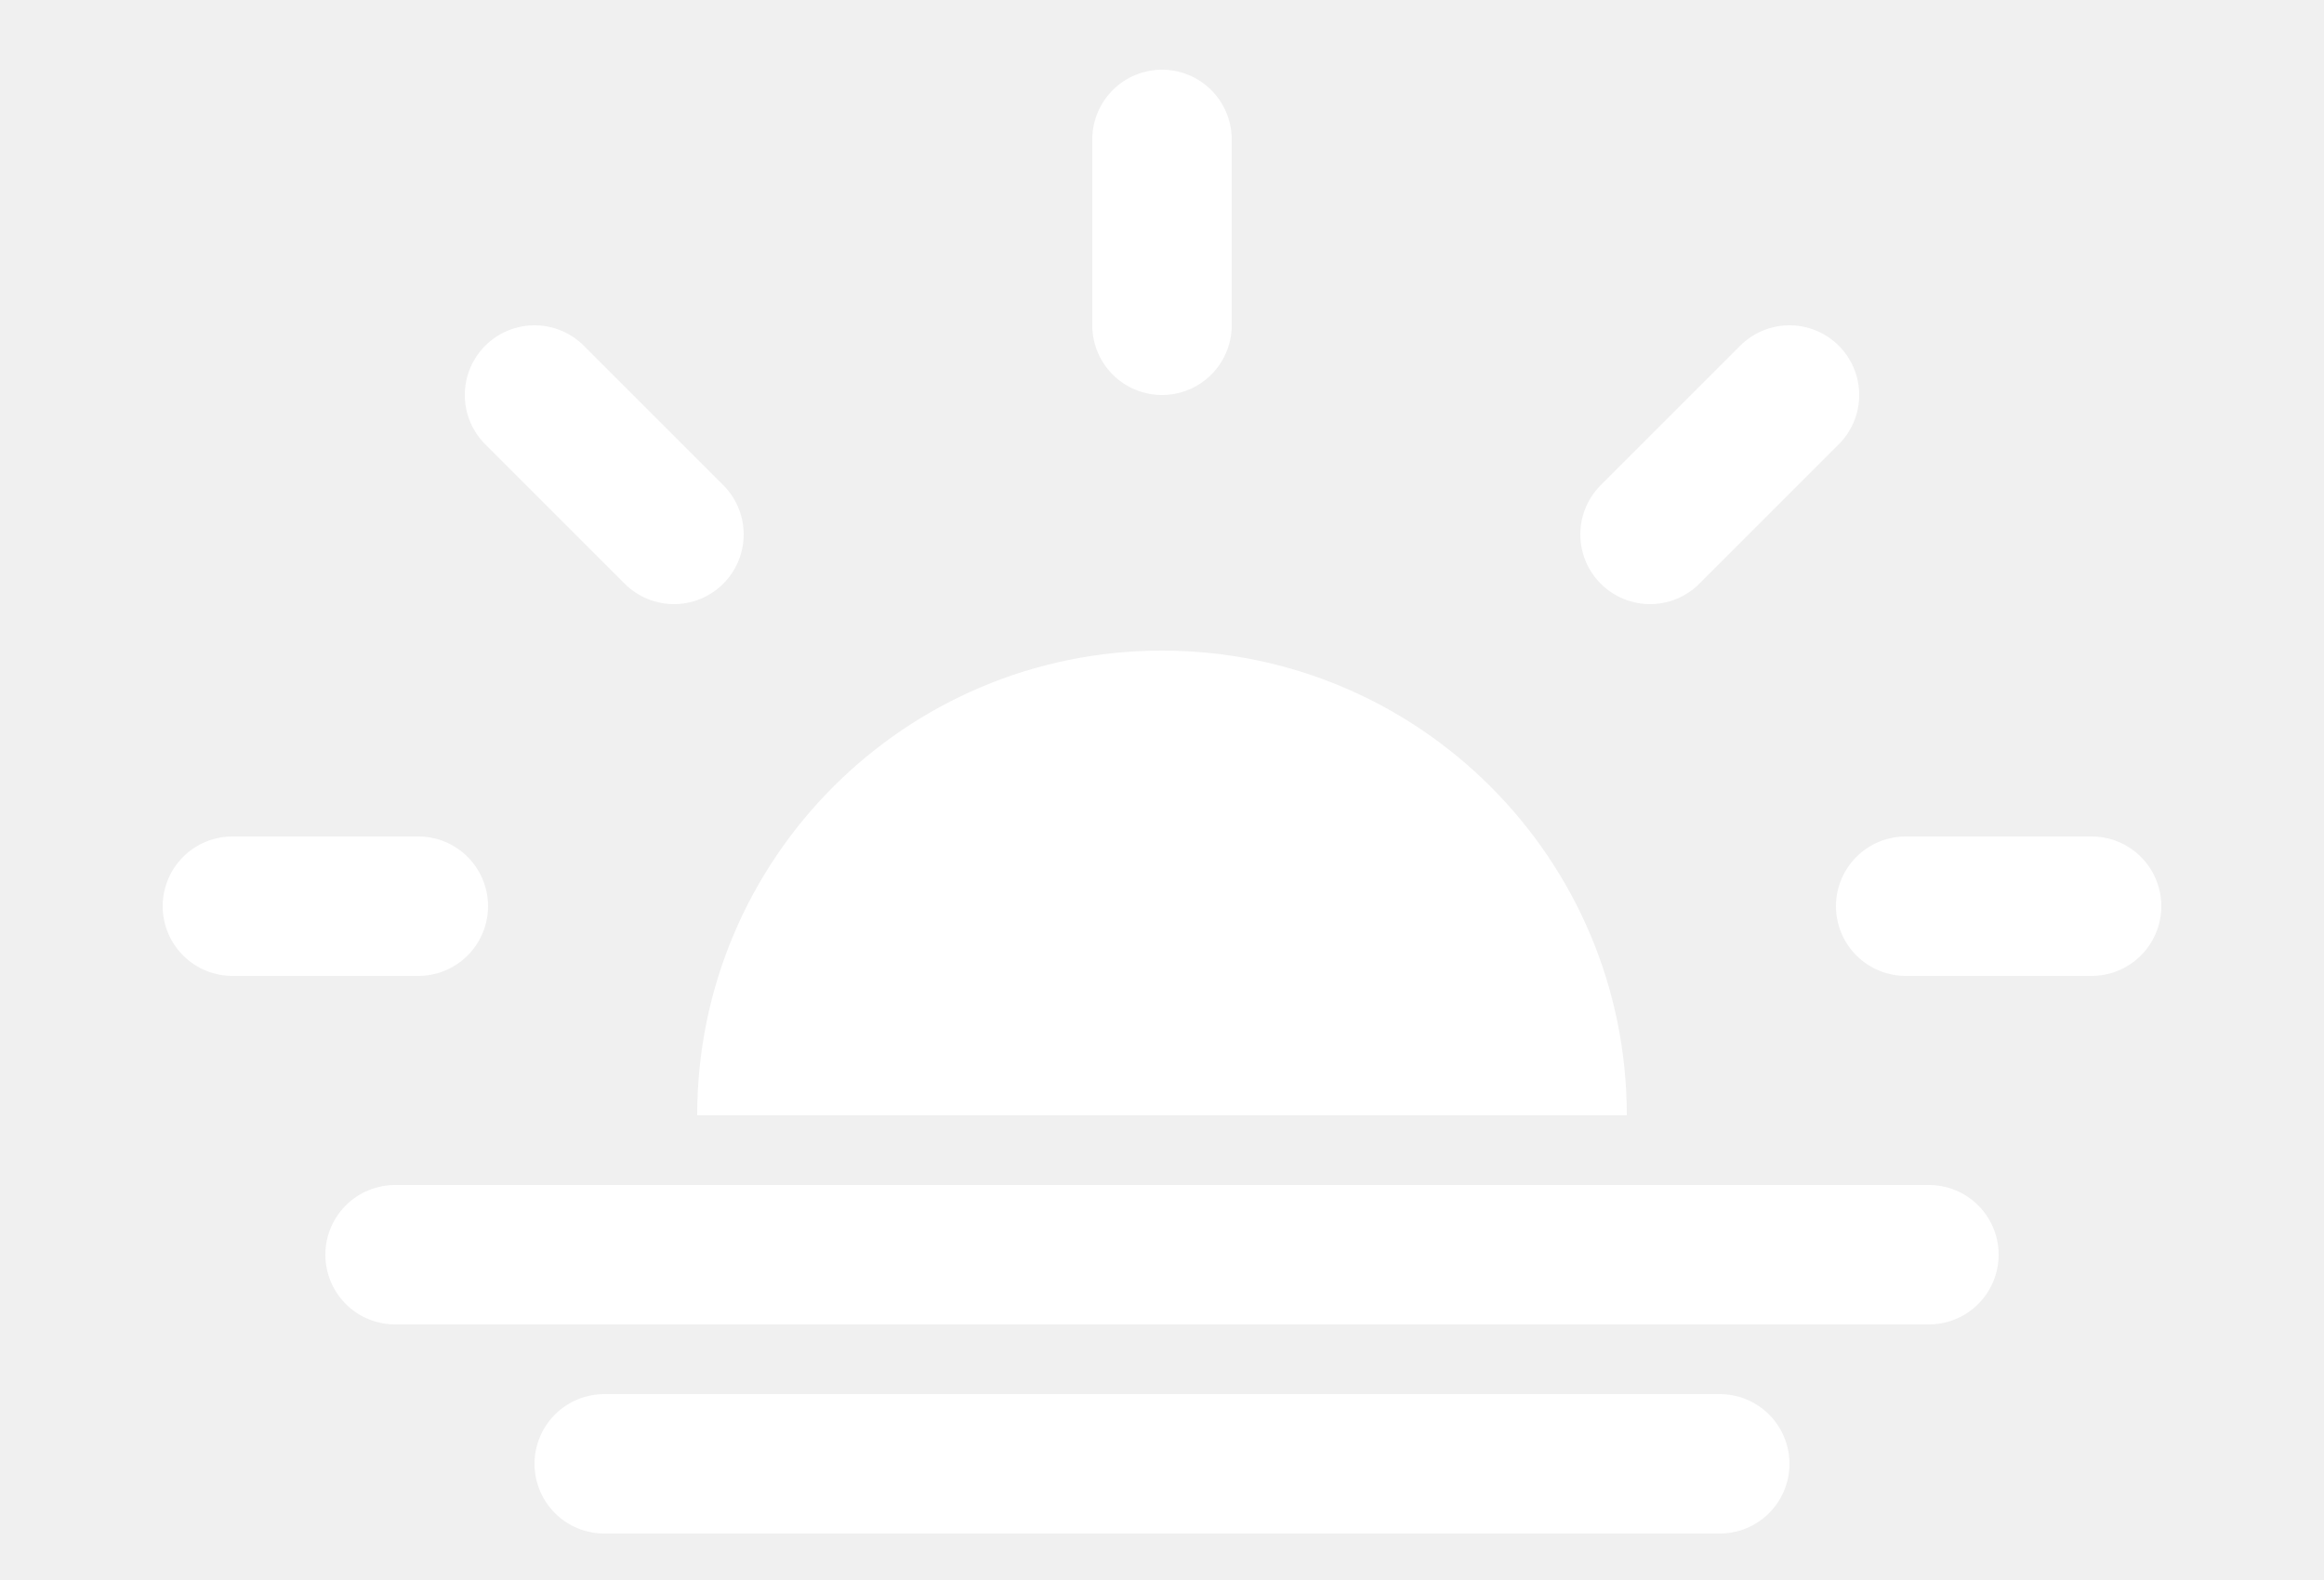
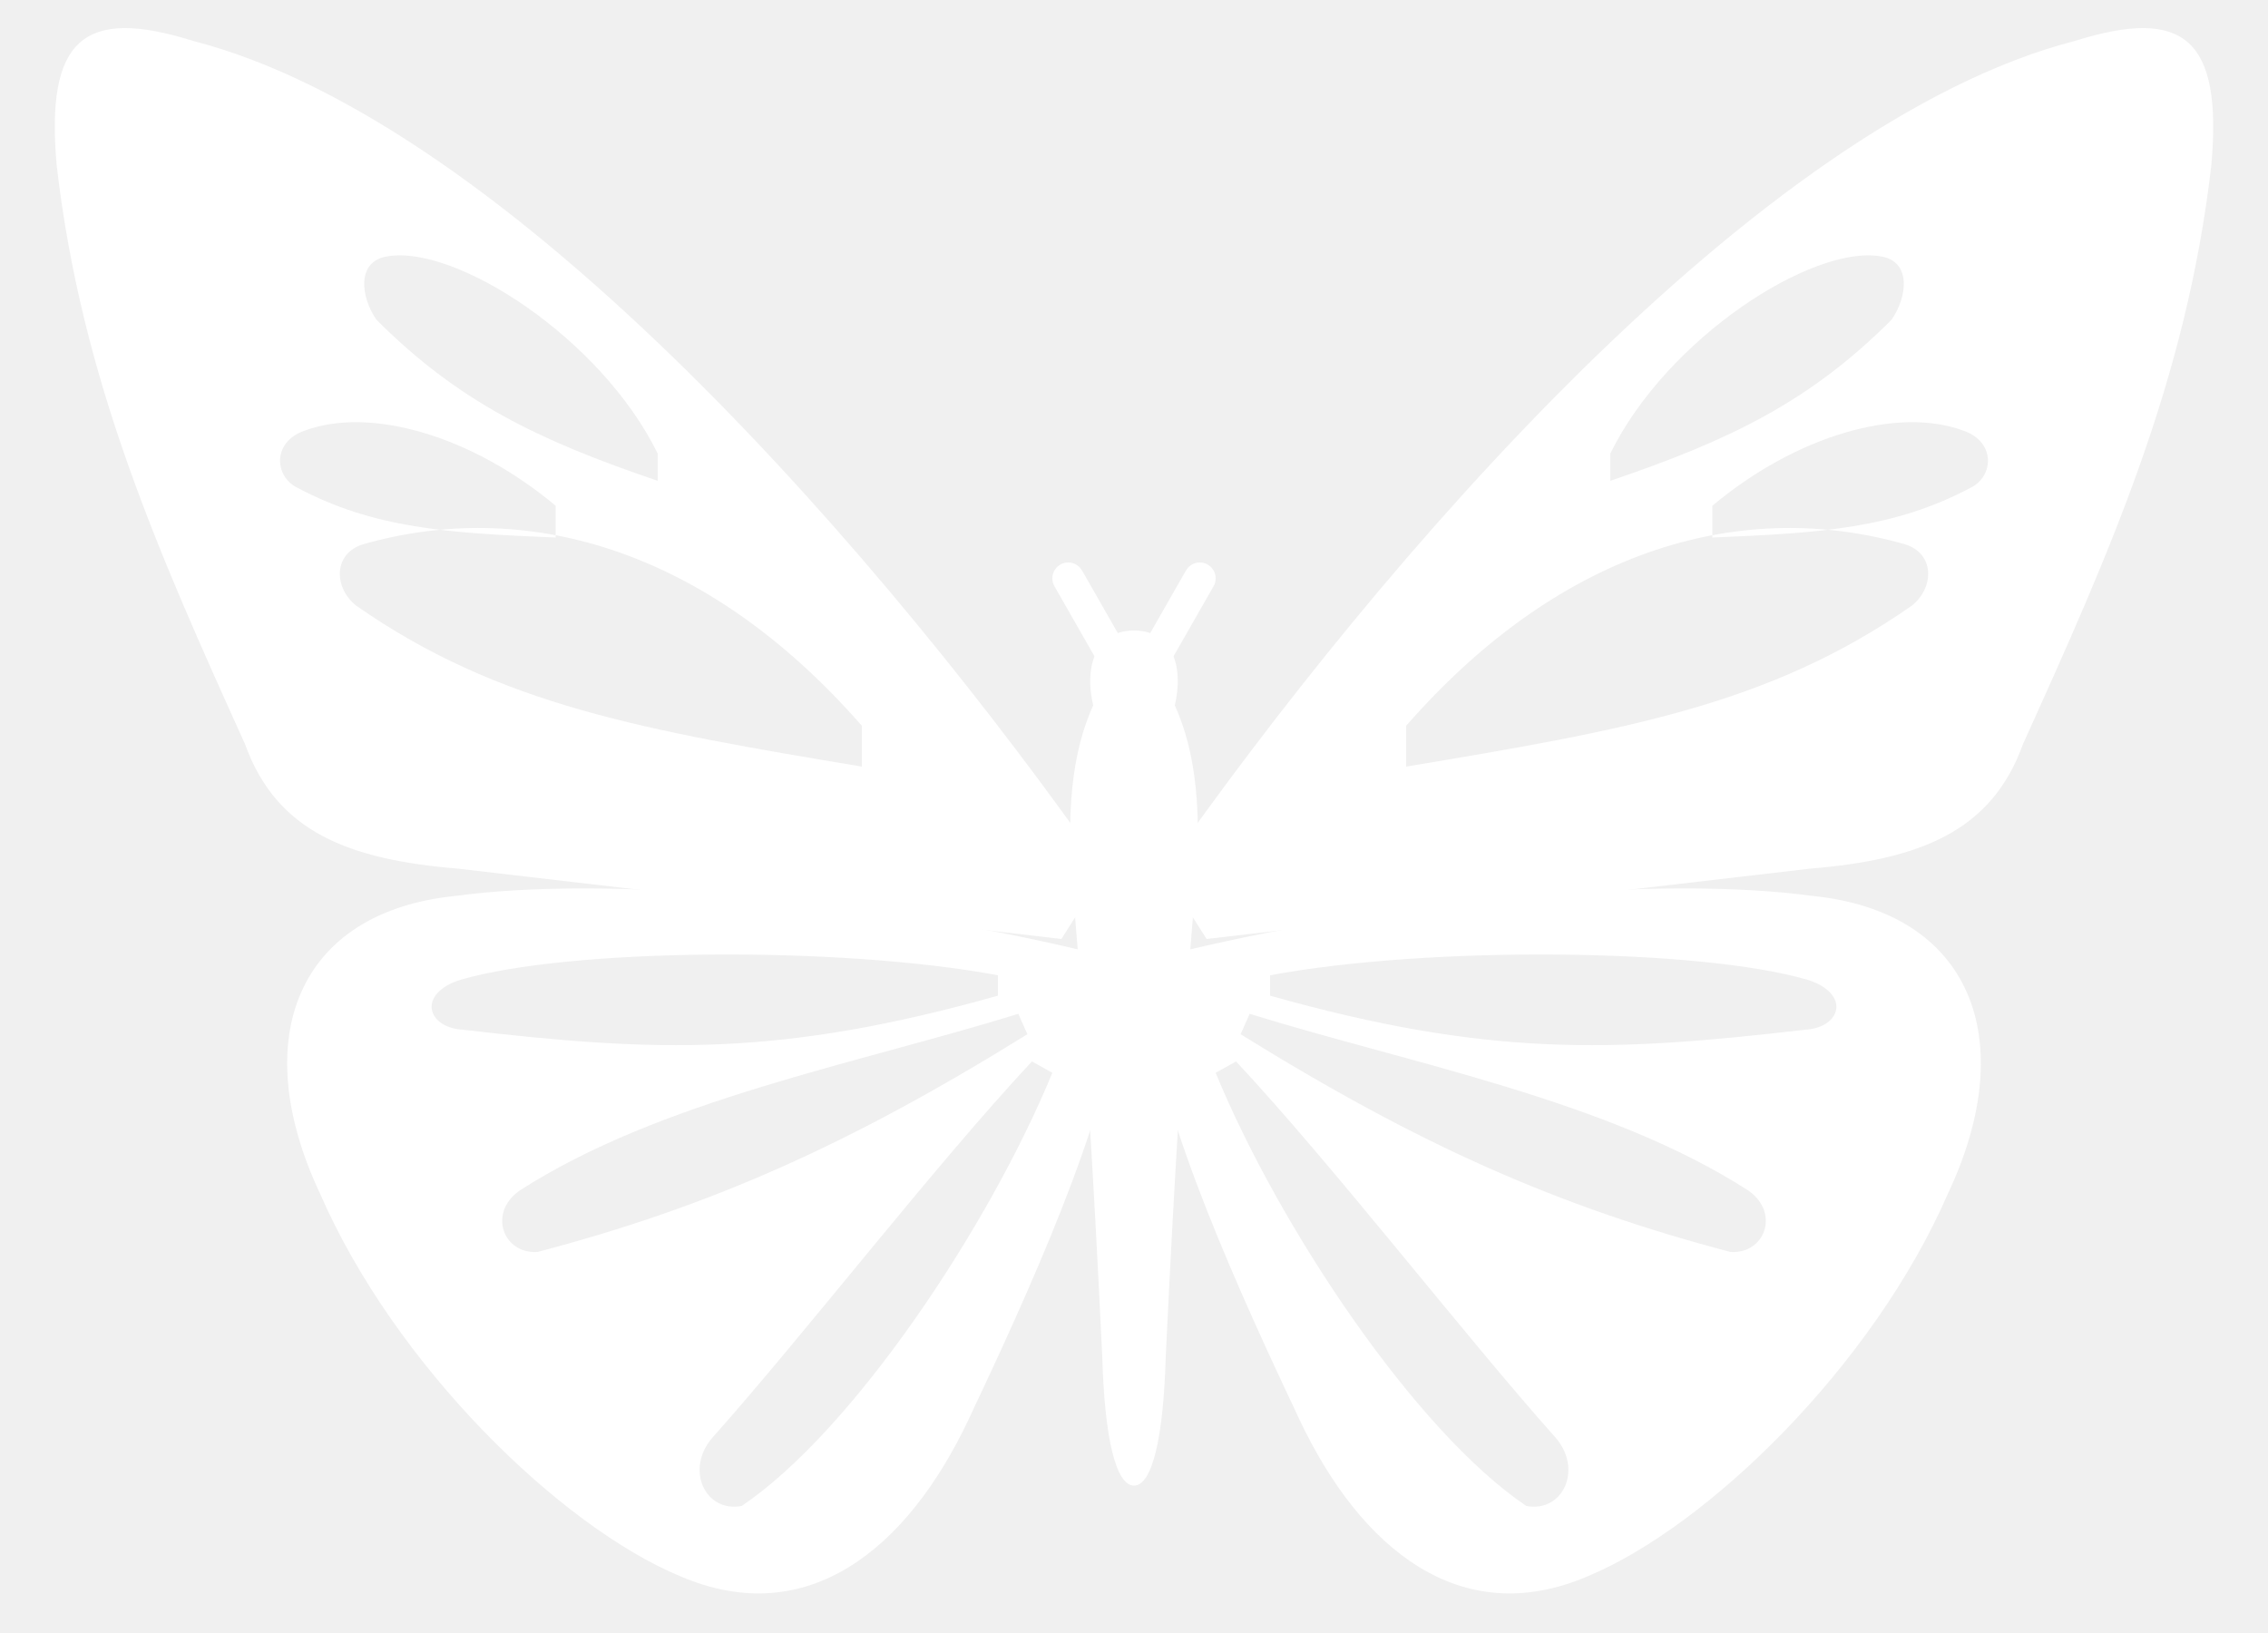
- <svg xmlns="http://www.w3.org/2000/svg" viewBox="0 0 100 68">
-   <path d="M30,48 A20,20 0 0,1 70,48 Z" fill="white" />
-   <path d="M50,6 V14 M23,17 L29,23 M77,17 L71,23 M10,39 H18 M82,39 H90" fill="none" stroke="white" stroke-width="6" stroke-linecap="round" />
-   <path d="M17,54 H83 M26,63 H74" fill="none" stroke="white" stroke-width="6" stroke-linecap="round" />
+ <svg xmlns="http://www.w3.org/2000/svg" viewBox="0 0 100 72">
+   <g fill="white">
+     <path d="M48.7,38.4 C39.1,24.7 22.5,5.4 8.5,1.8 C3.7,0.3 2,1.7 2.5,7.3 C3.6,16.8 7,24.4 10.8,32.8 C12.2,36.7 15.4,37.9 20.2,38.3 L46.8,41.4 Z M38,32 C31,24 23,22 16,24 C14.7,24.4 14.7,25.9 15.7,26.7 C22,31.1 28.4,32.2 38,33.8 Z M29,20 C26.5,14.9 20.1,10.8 17.1,11.3 C15.7,11.5 15.9,13.1 16.6,14.1 C20.2,17.7 23.7,19.4 29,21.2 Z M24.5,22.3 C20.8,19.2 16.3,17.9 13.4,19 C12,19.5 12.1,21 13.1,21.5 C16.5,23.3 19.7,23.5 24.5,23.7 Z" fill-rule="evenodd" />
+     <path d="M47.7,41.9 C38,39.6 26.7,38.6 20.1,39.5 C13.1,40.2 10.9,45.8 14.1,52.6 C17.4,60.2 24.7,67.3 30,69.5 C35.6,71.9 40,68.3 42.7,62.6 C45.2,57.3 48.9,49.3 49.4,44.2 Z M44,43 C37,41.7 25.1,41.8 20.3,43.2 C18.4,43.8 18.8,45.3 20.4,45.4 C29,46.4 34.4,46.6 44,43.9 Z M44.9,44.7 C37.8,46.9 29.1,48.5 22.9,52.5 C21.5,53.5 22.2,55.3 23.7,55.2 C31.3,53.2 37.4,50.5 45.3,45.6 Z M45.5,46.8 C41.2,51.4 35.5,58.8 31.4,63.4 C30.2,64.8 31.1,66.7 32.7,66.4 C37.6,63.1 43.6,54.1 46.4,47.3 Z" fill-rule="evenodd" />
+     <g transform="translate(100 0) scale(-1 1)">
+       <path d="M48.7,38.4 C39.1,24.7 22.5,5.4 8.5,1.8 C3.7,0.3 2,1.7 2.5,7.3 C3.6,16.8 7,24.4 10.8,32.8 C12.2,36.7 15.4,37.9 20.2,38.3 L46.8,41.4 Z M38,32 C31,24 23,22 16,24 C14.7,24.4 14.7,25.9 15.7,26.7 C22,31.1 28.4,32.2 38,33.8 Z M29,20 C26.5,14.9 20.1,10.8 17.1,11.3 C15.7,11.5 15.9,13.1 16.6,14.1 C20.2,17.7 23.7,19.4 29,21.2 Z M24.5,22.3 C20.8,19.2 16.3,17.9 13.4,19 C12,19.5 12.1,21 13.1,21.5 C16.5,23.3 19.7,23.5 24.5,23.7 Z" fill-rule="evenodd" />
+       <path d="M47.7,41.9 C38,39.6 26.7,38.6 20.1,39.5 C13.1,40.2 10.9,45.8 14.1,52.6 C17.4,60.2 24.7,67.3 30,69.5 C35.6,71.9 40,68.3 42.7,62.6 C45.2,57.3 48.9,49.3 49.4,44.2 Z M44,43 C37,41.7 25.1,41.8 20.3,43.2 C18.4,43.8 18.8,45.3 20.4,45.4 C29,46.4 34.4,46.6 44,43.9 Z M44.9,44.7 C37.8,46.9 29.1,48.5 22.9,52.5 C21.5,53.5 22.2,55.3 23.7,55.2 C31.3,53.2 37.4,50.5 45.3,45.6 Z M45.5,46.8 C41.2,51.4 35.5,58.8 31.4,63.4 C30.2,64.8 31.1,66.7 32.7,66.4 C37.6,63.1 43.6,54.1 46.4,47.3 Z" fill-rule="evenodd" />
+     </g>
+     <path d="M50,27.8 C48.3,27.8 47.8,29.4 48.2,31.1 C47.3,33.1 46.9,35.8 47.4,40.4 C47.8,45.2 48.2,51.4 48.6,59.8 C48.7,63.4 49.2,65.5 50,65.5 C50.8,65.5 51.3,63.4 51.4,59.8 C51.8,51.4 52.2,45.2 52.6,40.4 C53.1,35.8 52.7,33.1 51.8,31.1 C52.2,29.4 51.7,27.8 50,27.8 Z" />
+   </g>
+   <path d="M49.1,29 L47.1,25.5 M50.9,29 L52.9,25.5" fill="none" stroke="white" stroke-width="1.4" stroke-linecap="round" />
</svg>
